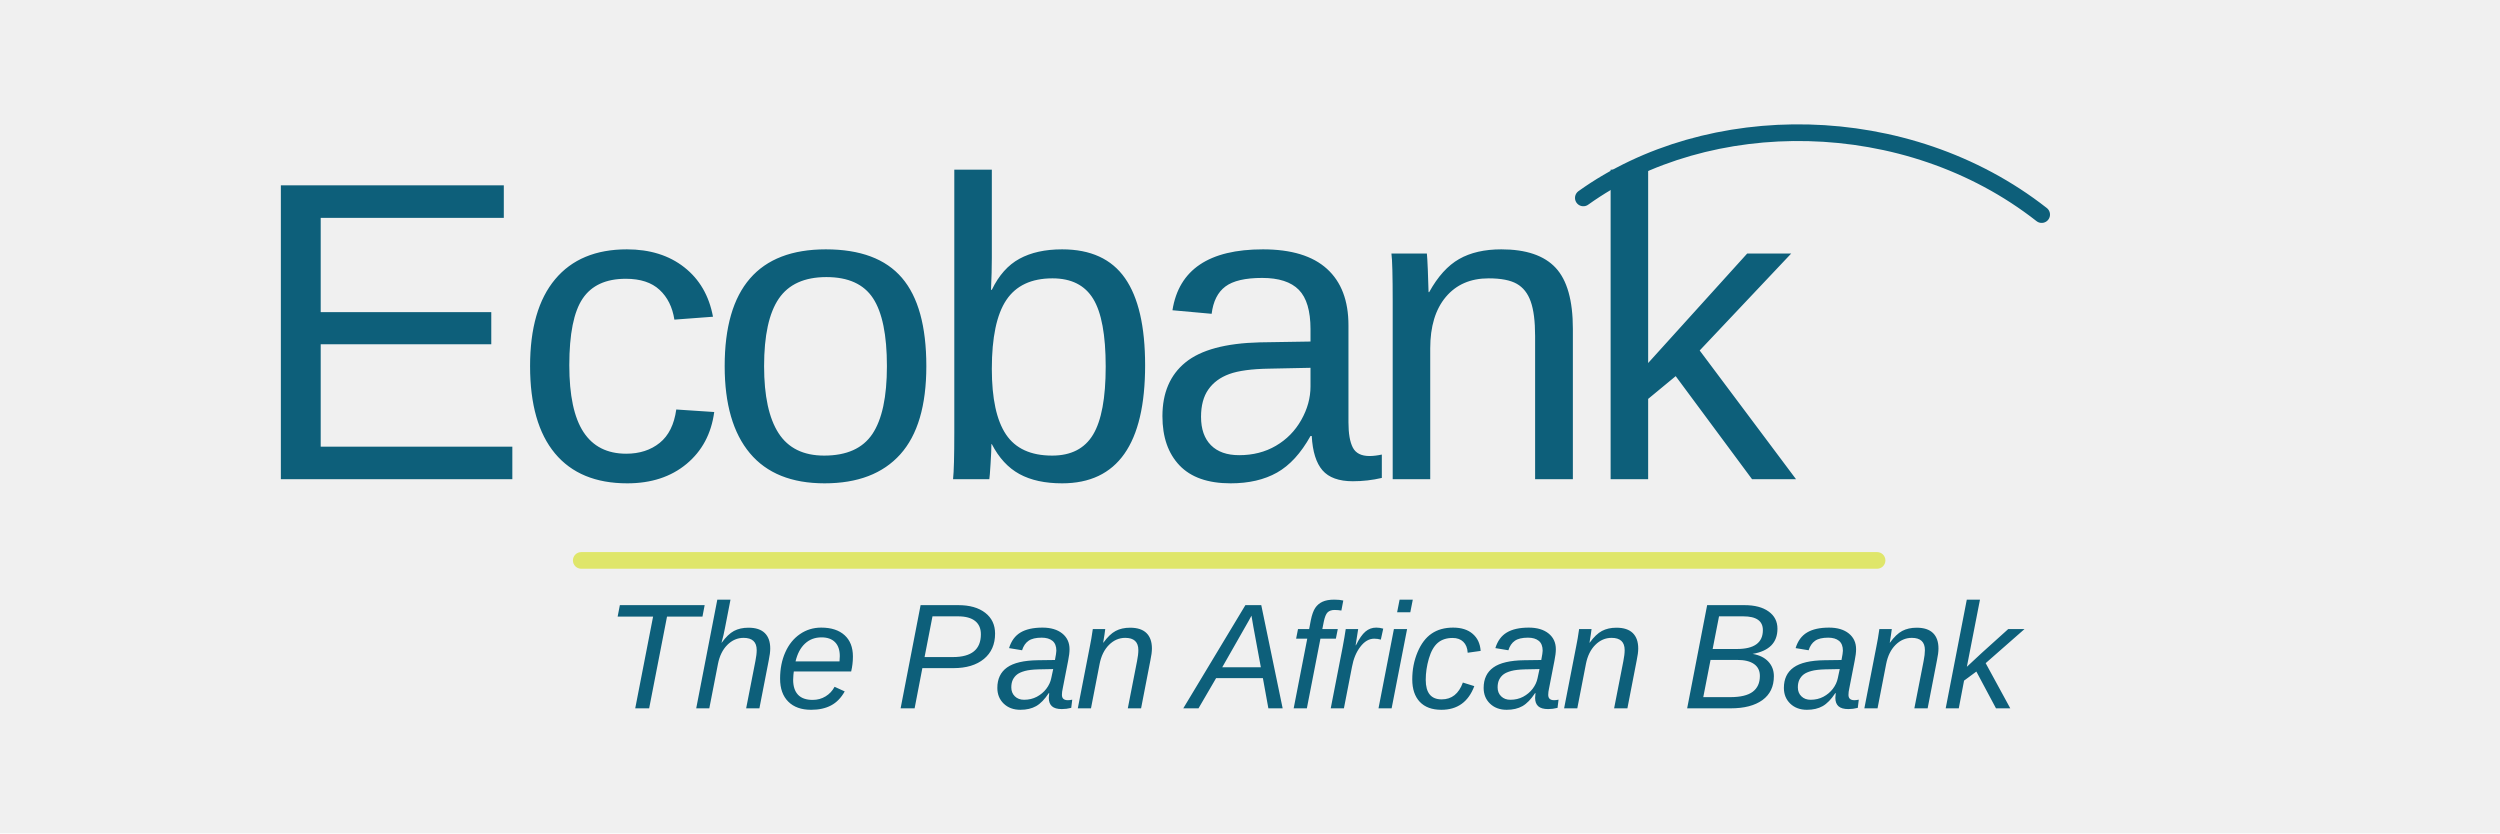
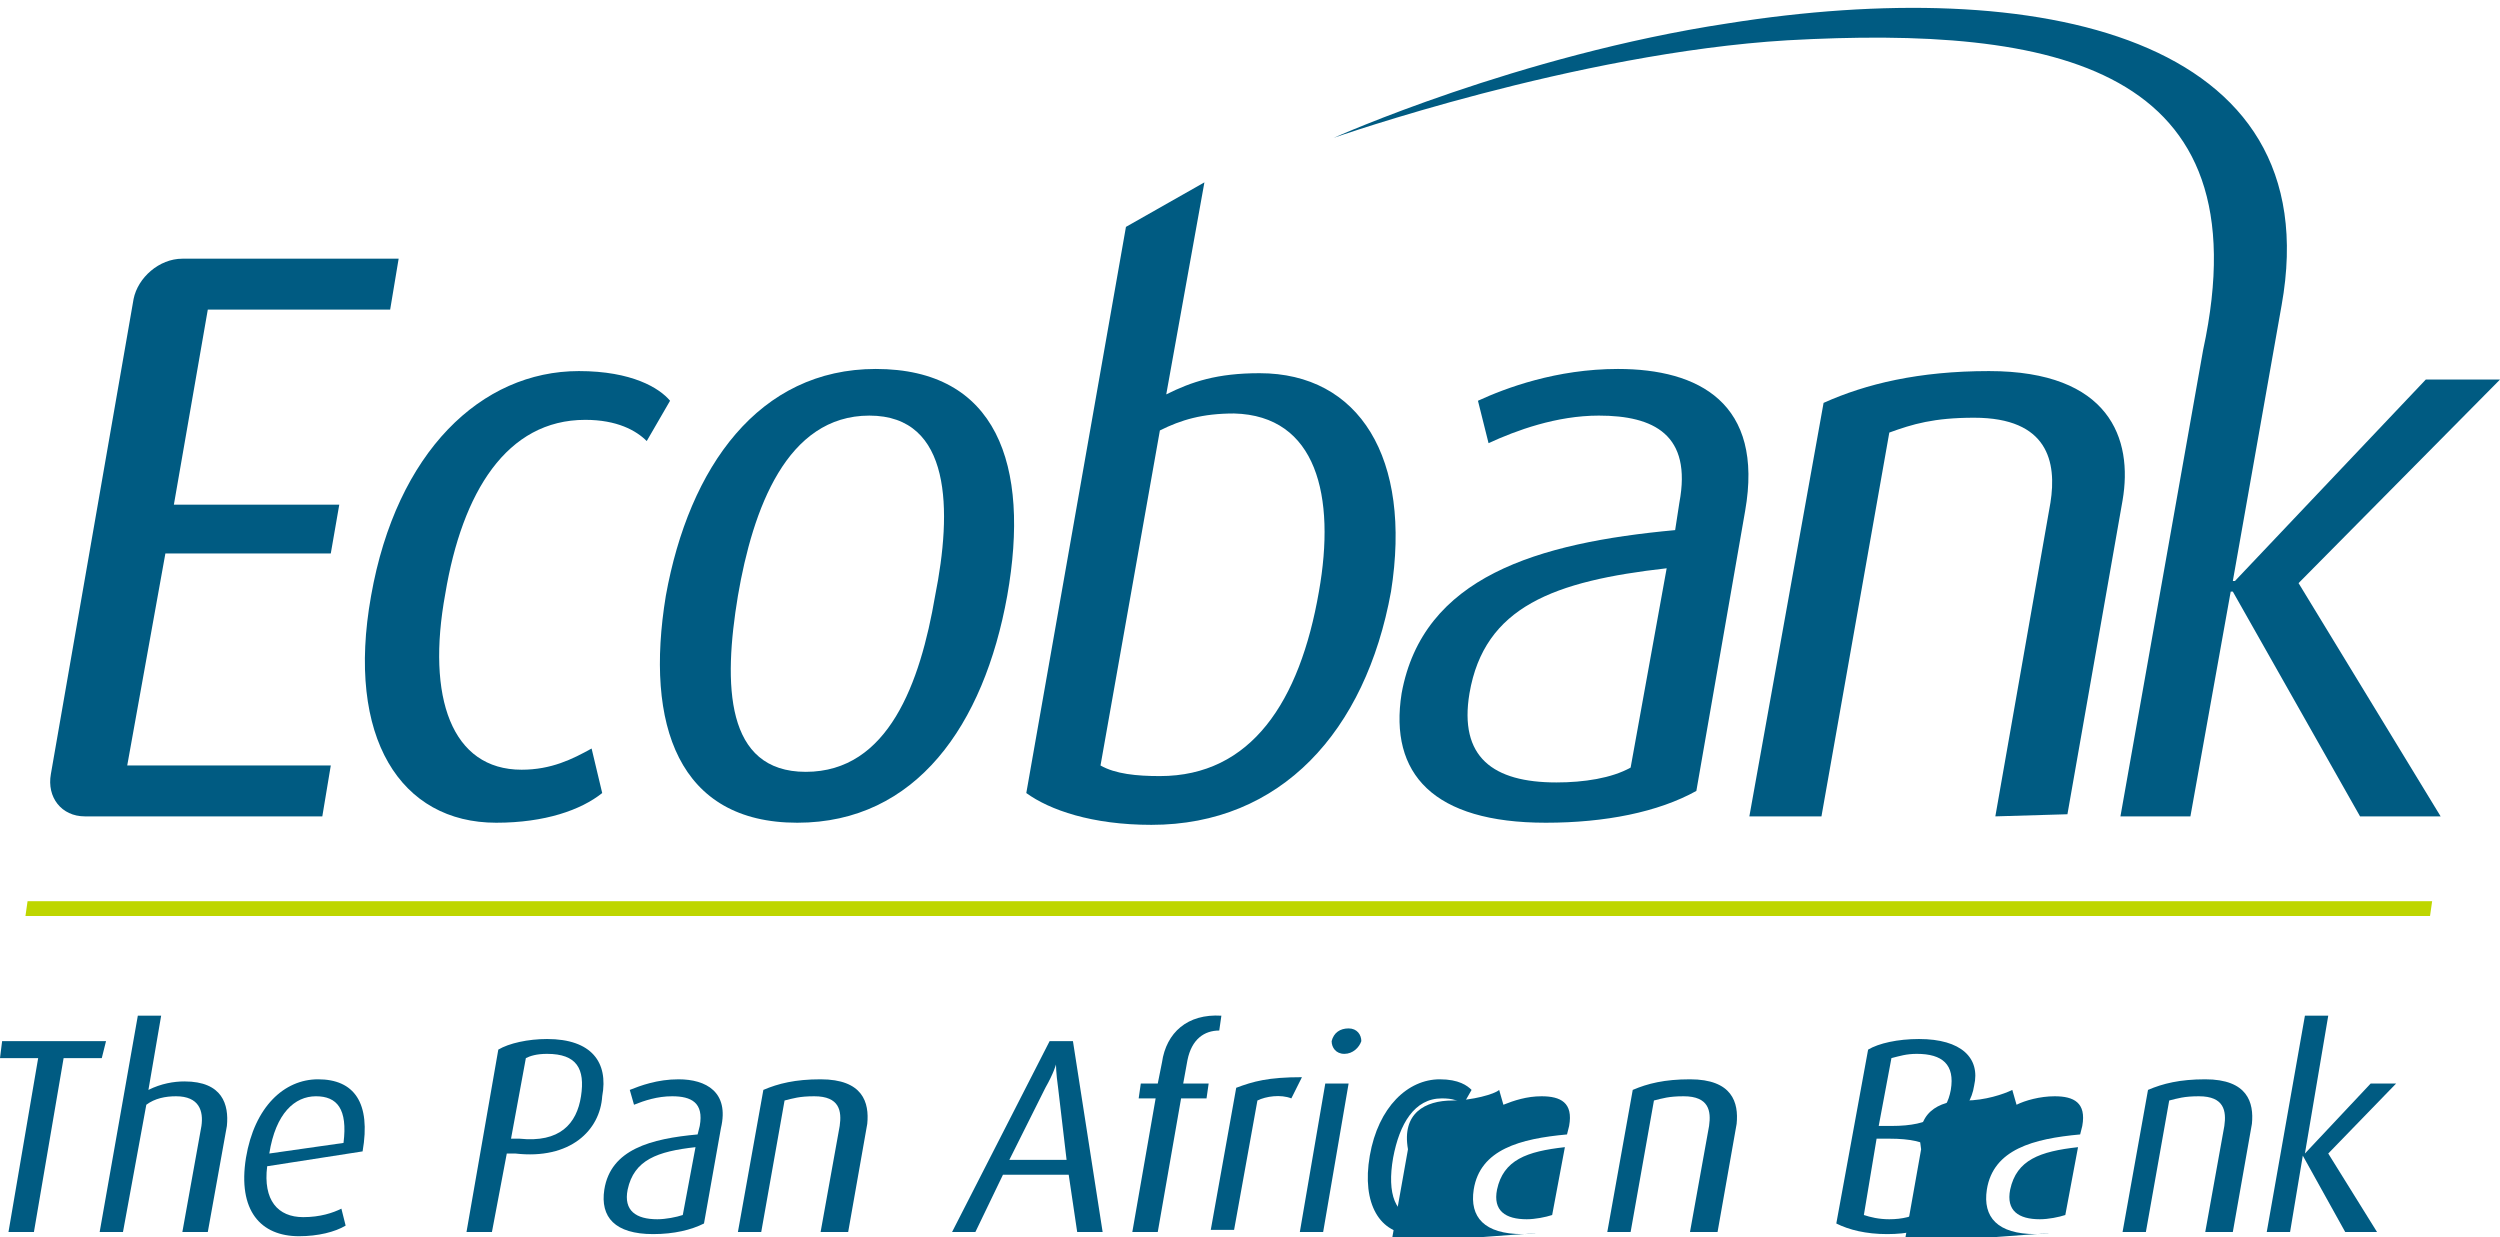
- <svg xmlns="http://www.w3.org/2000/svg" width="1200" height="400" viewBox="0 0 1200 400" role="img" aria-labelledby="title desc">
-   <rect width="1200" height="400" fill="#f0f0f0" />
-   <path d="M 760 95 C 820 52, 915 52, 980 103" fill="none" stroke="#0d5f7a" stroke-width="8" stroke-linecap="round" />
-   <text x="118" y="230" font-family="'Segoe UI', 'Helvetica Neue', Arial, sans-serif" font-size="205" font-weight="400" fill="#0d5f7a" letter-spacing="-9">Ecobank</text>
-   <rect x="275" y="265" width="630" height="8" fill="#dfe66a" rx="4" />
-   <text x="290" y="340" font-family="'Segoe UI', 'Helvetica Neue', Arial, sans-serif" font-size="72" font-style="italic" font-weight="300" fill="#0d5f7a" letter-spacing="-1">The Pan African Bank</text>
+ <svg xmlns="http://www.w3.org/2000/svg" version="1.1" id="Layer_1" x="0px" y="0px" viewBox="0 0 117.9 58.3" style="enable-background:new 0 0 117.9 58.3;" xml:space="preserve">
+   <style type="text/css">
+ 	.st0{fill:none;}
+ 	.st1{fill:#005B82;}
+ 	.st2{fill:#BED600;}
+ </style>
+   <g id="MINIMUM_AREA">
+     <rect x="-26" y="-25.8" class="st0" width="170.1" height="110" />
+   </g>
+   <g id="ENG_Logo">
+     <g>
+       <polyline class="st0" points="144.1,-25.8 144.1,84.2 -26,84.2" />
+       <g>
+         <path class="st1" d="M18.4,14.6l0.4-2.4H8.6l0,0c-1.1,0-2.1,0.9-2.3,1.9L2.4,36.5l0,0l0,0c-0.2,1.1,0.5,2,1.6,2l0,0h11.2l0.4-2.4     H6l1.8-10h7.8l0.4-2.3H8.2l1.6-9.2C9.8,14.6,18.4,14.6,18.4,14.6z" />
+         <path class="st1" d="M23.4,38.8c-4.5,0-7.1-4-5.9-10.7c1.2-6.8,5.2-10.6,9.8-10.6c2.5,0,3.8,0.8,4.3,1.4l-1.1,1.9     c-0.5-0.5-1.4-1-2.9-1c-3.7,0-5.8,3.4-6.6,8.2c-0.9,4.9,0.3,8.3,3.6,8.3c1.4,0,2.4-0.5,3.3-1l0.5,2.1     C27.4,38.2,25.7,38.8,23.4,38.8z" />
+         <path class="st1" d="M37.6,38.8c-5.6,0-7.2-4.6-6.2-10.7c1.1-6.1,4.4-10.7,9.9-10.7c5.7,0,7.3,4.5,6.2,10.7     C46.4,34.2,43.2,38.8,37.6,38.8z M41,19.6c-3.9,0-5.5,4.4-6.2,8.5c-0.7,4.2-0.6,8.3,3.2,8.3c3.9,0,5.4-4.2,6.1-8.3     C44.9,24.1,44.9,19.6,41,19.6z" />
+         <path class="st1" d="M72.9,38.8c-5.3,0-7.4-2.3-6.8-6.1c1-5.5,6.4-7.1,12.9-7.7l0.2-1.3c0.6-3.2-1.2-4.1-3.8-4.1     c-2,0-3.9,0.7-5.2,1.3l-0.5-2c1.3-0.6,3.7-1.5,6.6-1.5c3.8,0,6.9,1.6,6,6.7L80,37.3C78.2,38.3,75.7,38.8,72.9,38.8z M78.6,26.8     c-5.3,0.6-8.6,1.8-9.3,5.9c-0.5,3,1.1,4.2,4.1,4.2c1.3,0,2.6-0.2,3.5-0.7L78.6,26.8z" />
+         <path class="st1" d="M94.1,38.5l2.6-14.8c0.3-1.9-0.1-4-3.6-4c-1.9,0-2.9,0.3-4,0.7l-3.2,18.1h-3.4L86,19c2-0.9,4.5-1.5,7.8-1.5     c5.7,0,6.8,3.2,6.3,6.1l-2.6,14.8L94.1,38.5L94.1,38.5z" />
+         <polygon class="st2" points="114.6,43.2 1.2,43.2 1.3,42.5 114.7,42.5 " />
+         <path class="st1" d="M59.4,17.6c-2,0-3.2,0.4-4.4,1l1.8-10l-3.7,2.1l-4.7,26.7c1.1,0.8,3.1,1.5,5.9,1.5c6.1,0,10.1-4.4,11.3-11     C66.6,21.6,64.1,17.6,59.4,17.6z M62.2,27.9c-0.9,5.2-3.2,8.7-7.5,8.7c-1.1,0-2.1-0.1-2.8-0.5l2.8-15.8c1-0.5,2-0.8,3.5-0.8     C62.1,19.6,63,23.4,62.2,27.9z" />
+         <path class="st1" d="M117.9,17.9h-3.5l-9,9.5h-0.1l2.3-13C109.9,1.6,96-1.2,81.5,1.1c-9.9,1.5-18.6,5.4-18.6,5.4s11.4-4,21.4-4.6     c12.6-0.7,22.5,1.2,19.6,14.6l-3.9,22h3.3l1.9-10.6h0.1l6,10.6h3.8l-6.7-11L117.9,17.9z" />
+         <path class="st1" d="M3,49.9l-1.4,8.2H0.4l1.4-8.2H0l0.1-0.8H5l-0.2,0.8H3z" />
+         <path class="st1" d="M8.6,58.1l0.9-5c0.1-0.7-0.1-1.4-1.2-1.4c-0.5,0-1,0.1-1.4,0.4l-1.1,6H4.7l1.8-10.2h1.1L7,51.4     C7.6,51.1,8.2,51,8.7,51c1.8,0,2.1,1.1,2,2.1l-0.9,5C9.8,58.1,8.6,58.1,8.6,58.1z" />
+         <path class="st1" d="M12.6,55c-0.2,1.6,0.5,2.4,1.7,2.4c0.8,0,1.4-0.2,1.8-0.4l0.2,0.8c-0.5,0.3-1.3,0.5-2.2,0.5     c-1.8,0-2.9-1.2-2.5-3.7c0.4-2.4,1.8-3.7,3.4-3.7c1.7,0,2.5,1.1,2.1,3.4L12.6,55z M14.9,51.7c-1,0-1.9,0.8-2.2,2.7l3.5-0.5     C16.4,52.3,15.9,51.7,14.9,51.7z" />
+         <path class="st1" d="M24.3,54.4h-0.4l-0.7,3.7H22l1.5-8.6c0.5-0.3,1.4-0.5,2.3-0.5c2.1,0,2.9,1.1,2.6,2.7     C28.3,53.3,26.9,54.7,24.3,54.4z M25.8,49.7c-0.5,0-0.8,0.1-1,0.2l-0.7,3.8h0.4c1.9,0.2,2.7-0.7,2.9-2S27.2,49.7,25.8,49.7z" />
+         <path class="st1" d="M30.8,58.2c-1.8,0-2.5-0.8-2.3-2.1c0.3-1.9,2.2-2.4,4.4-2.6l0.1-0.4c0.2-1.1-0.4-1.4-1.3-1.4     c-0.7,0-1.3,0.2-1.8,0.4l-0.2-0.7c0.5-0.2,1.3-0.5,2.3-0.5c1.3,0,2.4,0.6,2,2.3l-0.8,4.5C32.6,58,31.8,58.2,30.8,58.2z      M32.8,54.1c-1.8,0.2-2.9,0.6-3.2,2c-0.2,1,0.4,1.4,1.4,1.4c0.4,0,0.9-0.1,1.2-0.2L32.8,54.1z" />
+         <path class="st1" d="M38.7,58.1l0.9-5c0.1-0.7,0-1.4-1.2-1.4c-0.7,0-1,0.1-1.4,0.2l-1.1,6.2h-1.1l1.2-6.7     c0.7-0.3,1.5-0.5,2.7-0.5c2,0,2.3,1.1,2.2,2.1L40,58.1C40,58.1,38.7,58.1,38.7,58.1z" />
+         <path class="st1" d="M50.8,58.1l-0.4-2.7h-3.1L46,58.1h-1.1l4.6-9h1.1l1.4,9H50.8z M49.9,51.3c-0.1-0.7-0.1-1.1-0.1-1.1l0,0     c0,0-0.1,0.4-0.5,1.1l-1.7,3.4h2.7L49.9,51.3z" />
+         <path class="st1" d="M55.7,51.8l-1.1,6.3h-1.2l1.1-6.3h-0.8l0.1-0.7h0.8l0.2-1c0.2-1.4,1.2-2.3,2.8-2.2l-0.1,0.7     c-0.7,0-1.3,0.4-1.5,1.4l-0.2,1.1H57l-0.1,0.7H55.7z" />
+         <path class="st1" d="M60.9,51.8c-0.5-0.2-1.2-0.1-1.6,0.1L58.2,58h-1.1l1.2-6.7c0.8-0.3,1.5-0.5,3.1-0.5L60.9,51.8z" />
+         <path class="st1" d="M61.3,58.1l1.2-7h1.1l-1.2,7H61.3z M63.4,49.7c-0.4,0-0.6-0.3-0.6-0.6c0.1-0.4,0.4-0.6,0.8-0.6     s0.6,0.3,0.6,0.6C64.1,49.4,63.8,49.7,63.4,49.7z" />
+         <path class="st1" d="M66.6,58.2c-1.5,0-2.4-1.4-2-3.7s1.8-3.6,3.3-3.6c0.9,0,1.3,0.3,1.5,0.5L69,52.1     c-0.2-0.2-0.5-0.3-1-0.3c-1.3,0-2,1.2-2.3,2.8c-0.3,1.7,0.1,2.8,1.2,2.8c0.5,0,0.8-0.2,1.1-0.3l0.2,0.7C68,58,67.4,58.2,66.6,58.2z" />
+         <path class="st1" d="M71.8,58.2c-1.8,0-2.5-0.8-2.3-2.1c0.3-1.9,2.2-2.4,4.4-2.6l0.1-0.4c0.2-1.1-0.4-1.4-1.3-1.4     c-0.7,0-1.3,0.2-1.8,0.4l-0.2-0.7c-0.2,0.2-1.3,0.5-2.2,0.5c-1.3,0-2.4,0.6-2.1,2.3l-0.8,4.5C73.6,58,72.8,58.2,71.8,58.2z      M73.8,54.1c-1.8,0.2-2.9,0.6-3.2,2c-0.2,1,0.4,1.4,1.4,1.4c0.4,0,0.9-0.1,1.2-0.2L73.8,54.1z" />
+         <path class="st1" d="M79.7,58.1l0.9-5c0.1-0.7,0-1.4-1.2-1.4c-0.7,0-1,0.1-1.4,0.2l-1.1,6.2h-1.1l1.2-6.7     c0.7-0.3,1.5-0.5,2.7-0.5c2,0,2.3,1.1,2.2,2.1L81,58.1C81,58.1,79.7,58.1,79.7,58.1z" />
+         <path class="st1" d="M89,58.2c-1,0-1.8-0.2-2.4-0.5l1.5-8.2c0.5-0.3,1.4-0.5,2.4-0.5c2,0,2.9,0.9,2.6,2.2     c-0.2,1.3-1.3,1.9-2.1,2.1l0,0c0.8,0.2,1.9,1,1.7,2.3C92.4,57.5,90.9,58.2,89,58.2z M89.1,53.7h-0.6l-0.6,3.6     c0.3,0.1,0.7,0.2,1.2,0.2c1.2,0,2.2-0.5,2.4-1.8C91.8,54.3,91.1,53.7,89.1,53.7z M90.4,49.7c-0.5,0-0.8,0.1-1.2,0.2l-0.6,3.2h0.6     c1.9,0,2.6-0.6,2.8-1.7C92.2,50.2,91.6,49.7,90.4,49.7z" />
+         <path class="st1" d="M96,58.2c-1.8,0-2.5-0.8-2.3-2.1c0.3-1.9,2.2-2.4,4.4-2.6l0.1-0.4c0.2-1.1-0.4-1.4-1.3-1.4     c-0.7,0-1.4,0.2-1.8,0.4l-0.2-0.7c-0.4,0.2-1.3,0.5-2.2,0.5c-1.3,0-2.4,0.6-2.1,2.3l-0.8,4.5C97.8,58,97,58.2,96,58.2z M98,54.1     c-1.8,0.2-2.9,0.6-3.2,2c-0.2,1,0.4,1.4,1.4,1.4c0.4,0,0.9-0.1,1.2-0.2L98,54.1z" />
+         <path class="st1" d="M104,58.1l0.9-5c0.1-0.7,0-1.4-1.2-1.4c-0.7,0-1,0.1-1.4,0.2l-1.1,6.2h-1.1l1.2-6.7c0.7-0.3,1.5-0.5,2.7-0.5     c2,0,2.3,1.1,2.2,2.1l-0.9,5.1C105.3,58.1,104,58.1,104,58.1z" />
+         <path class="st1" d="M110.6,58.1l-2-3.6l0,0l-0.6,3.6h-1.1l1.8-10.2h1.1l-1.1,6.5l0,0l3.1-3.3h1.2l-3.2,3.3l2.3,3.7H110.6z" />
+       </g>
+     </g>
+   </g>
</svg>
